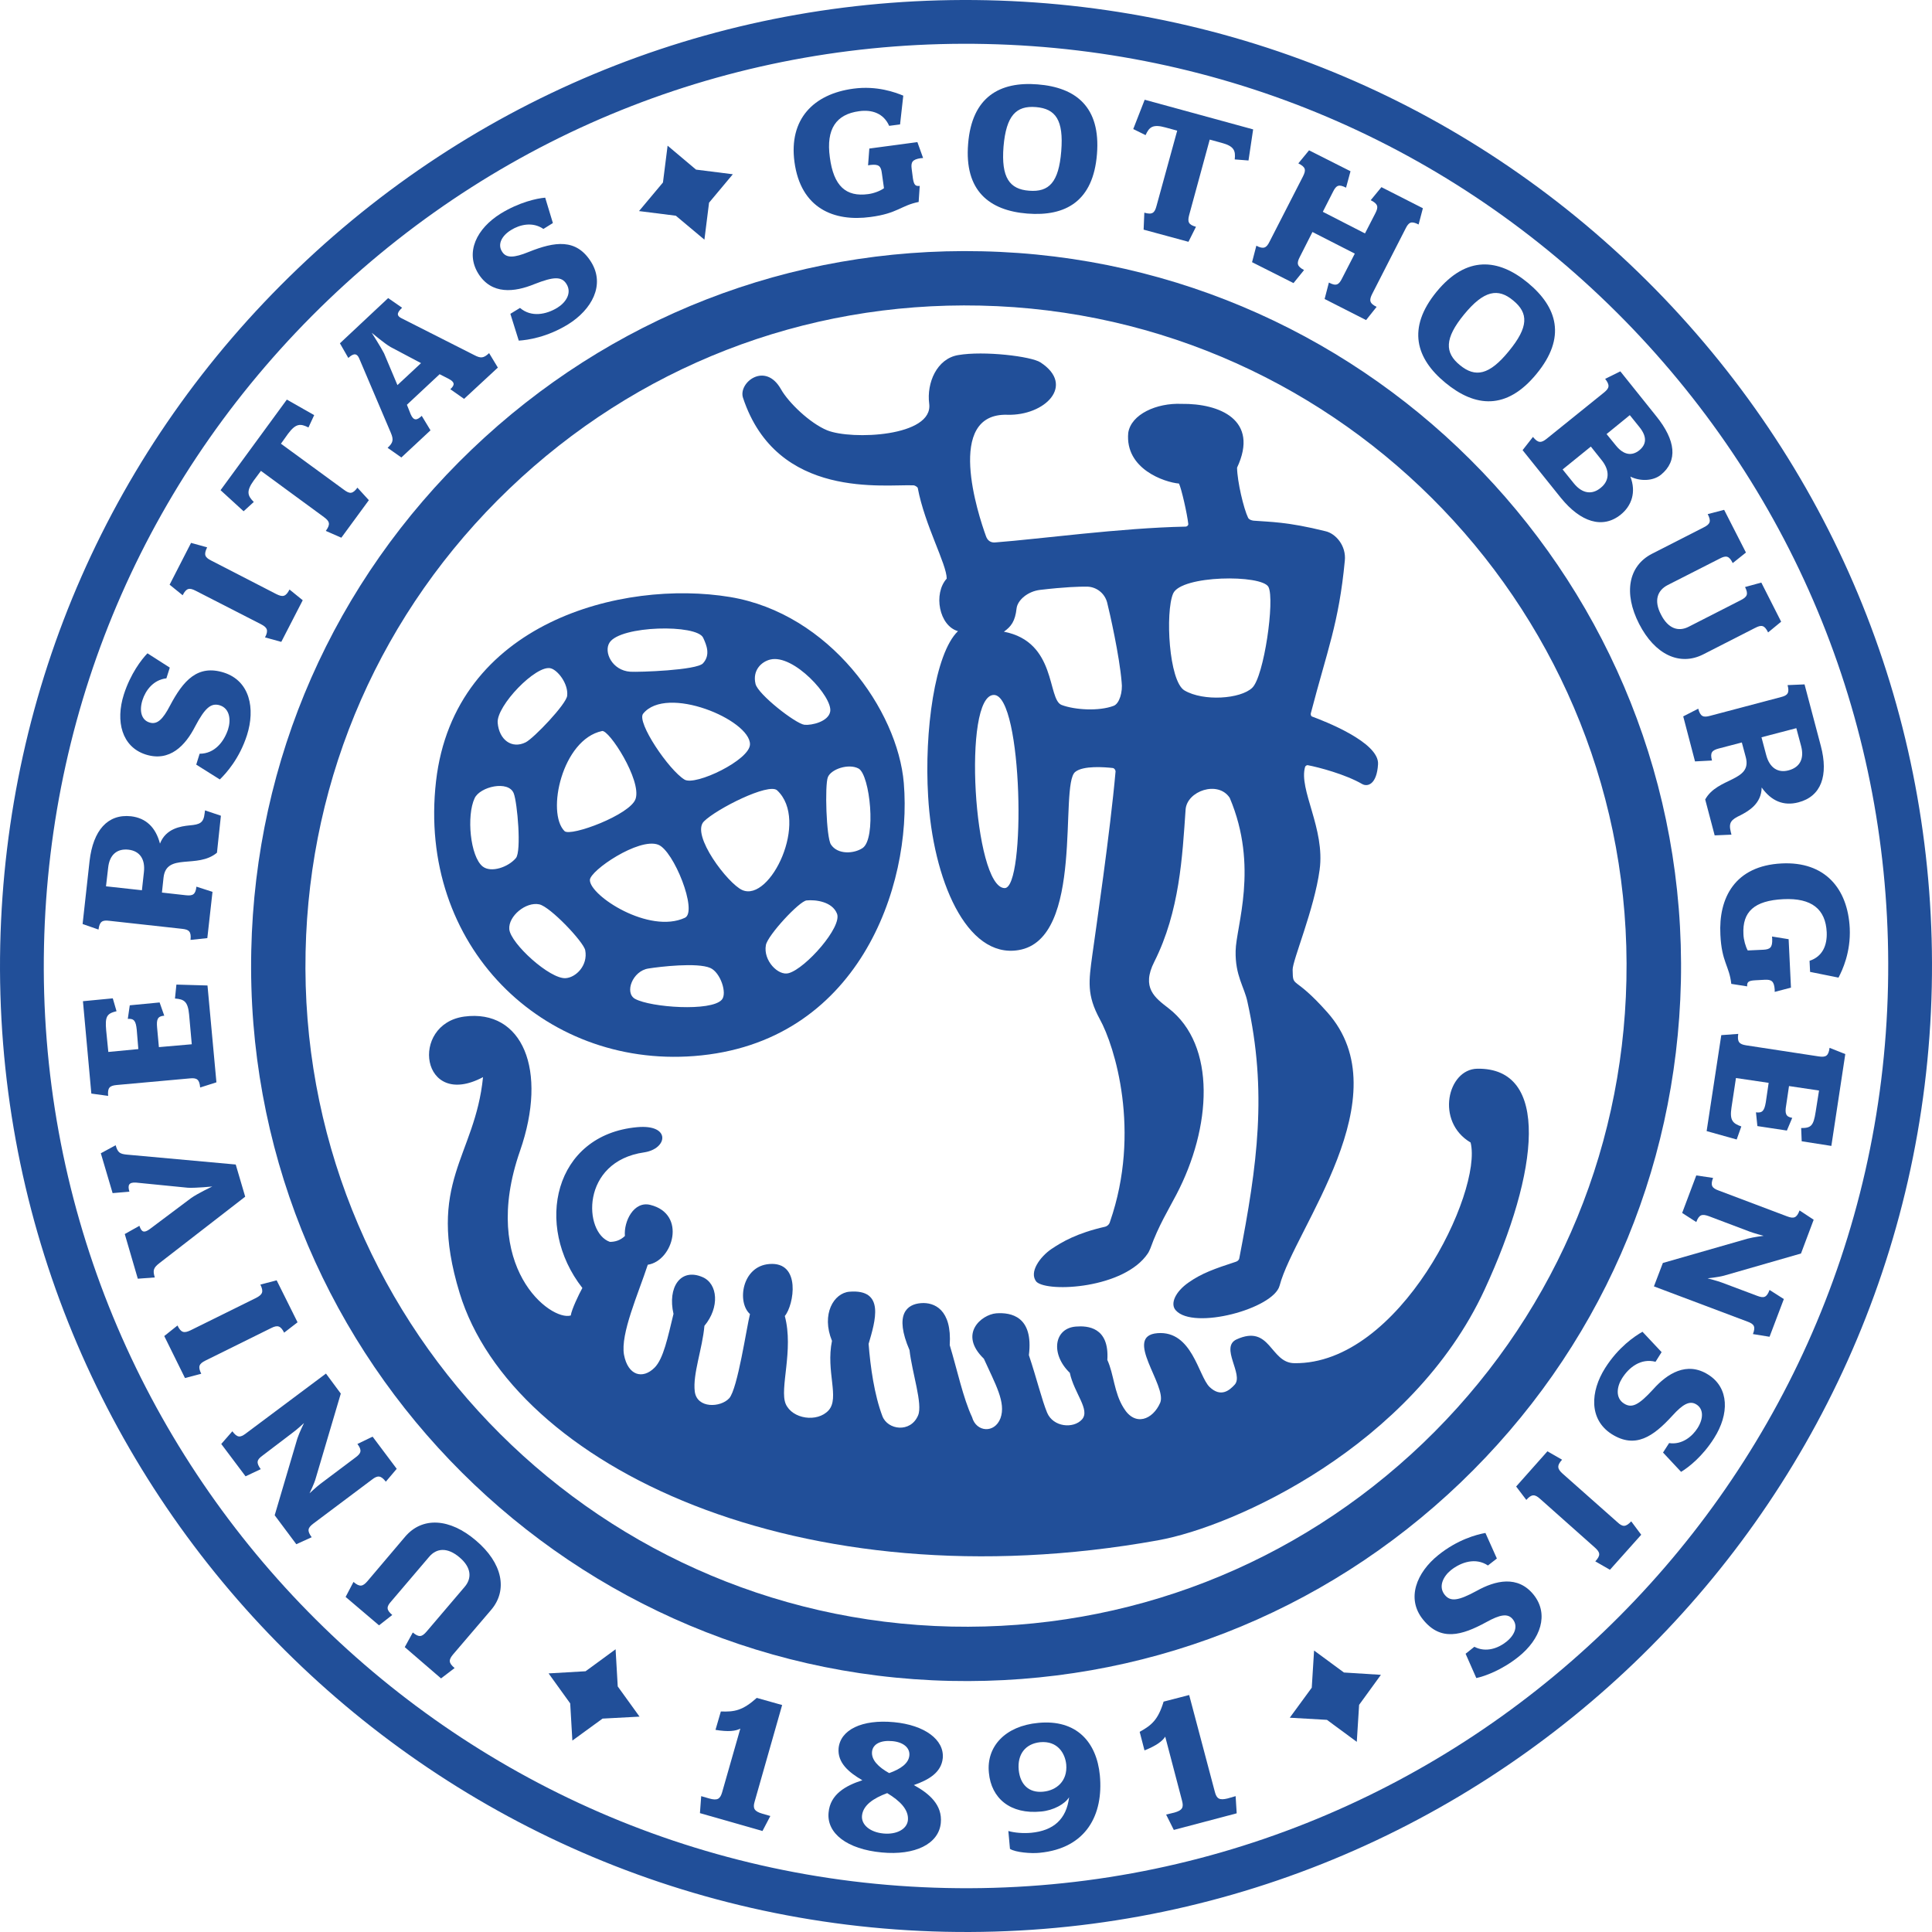
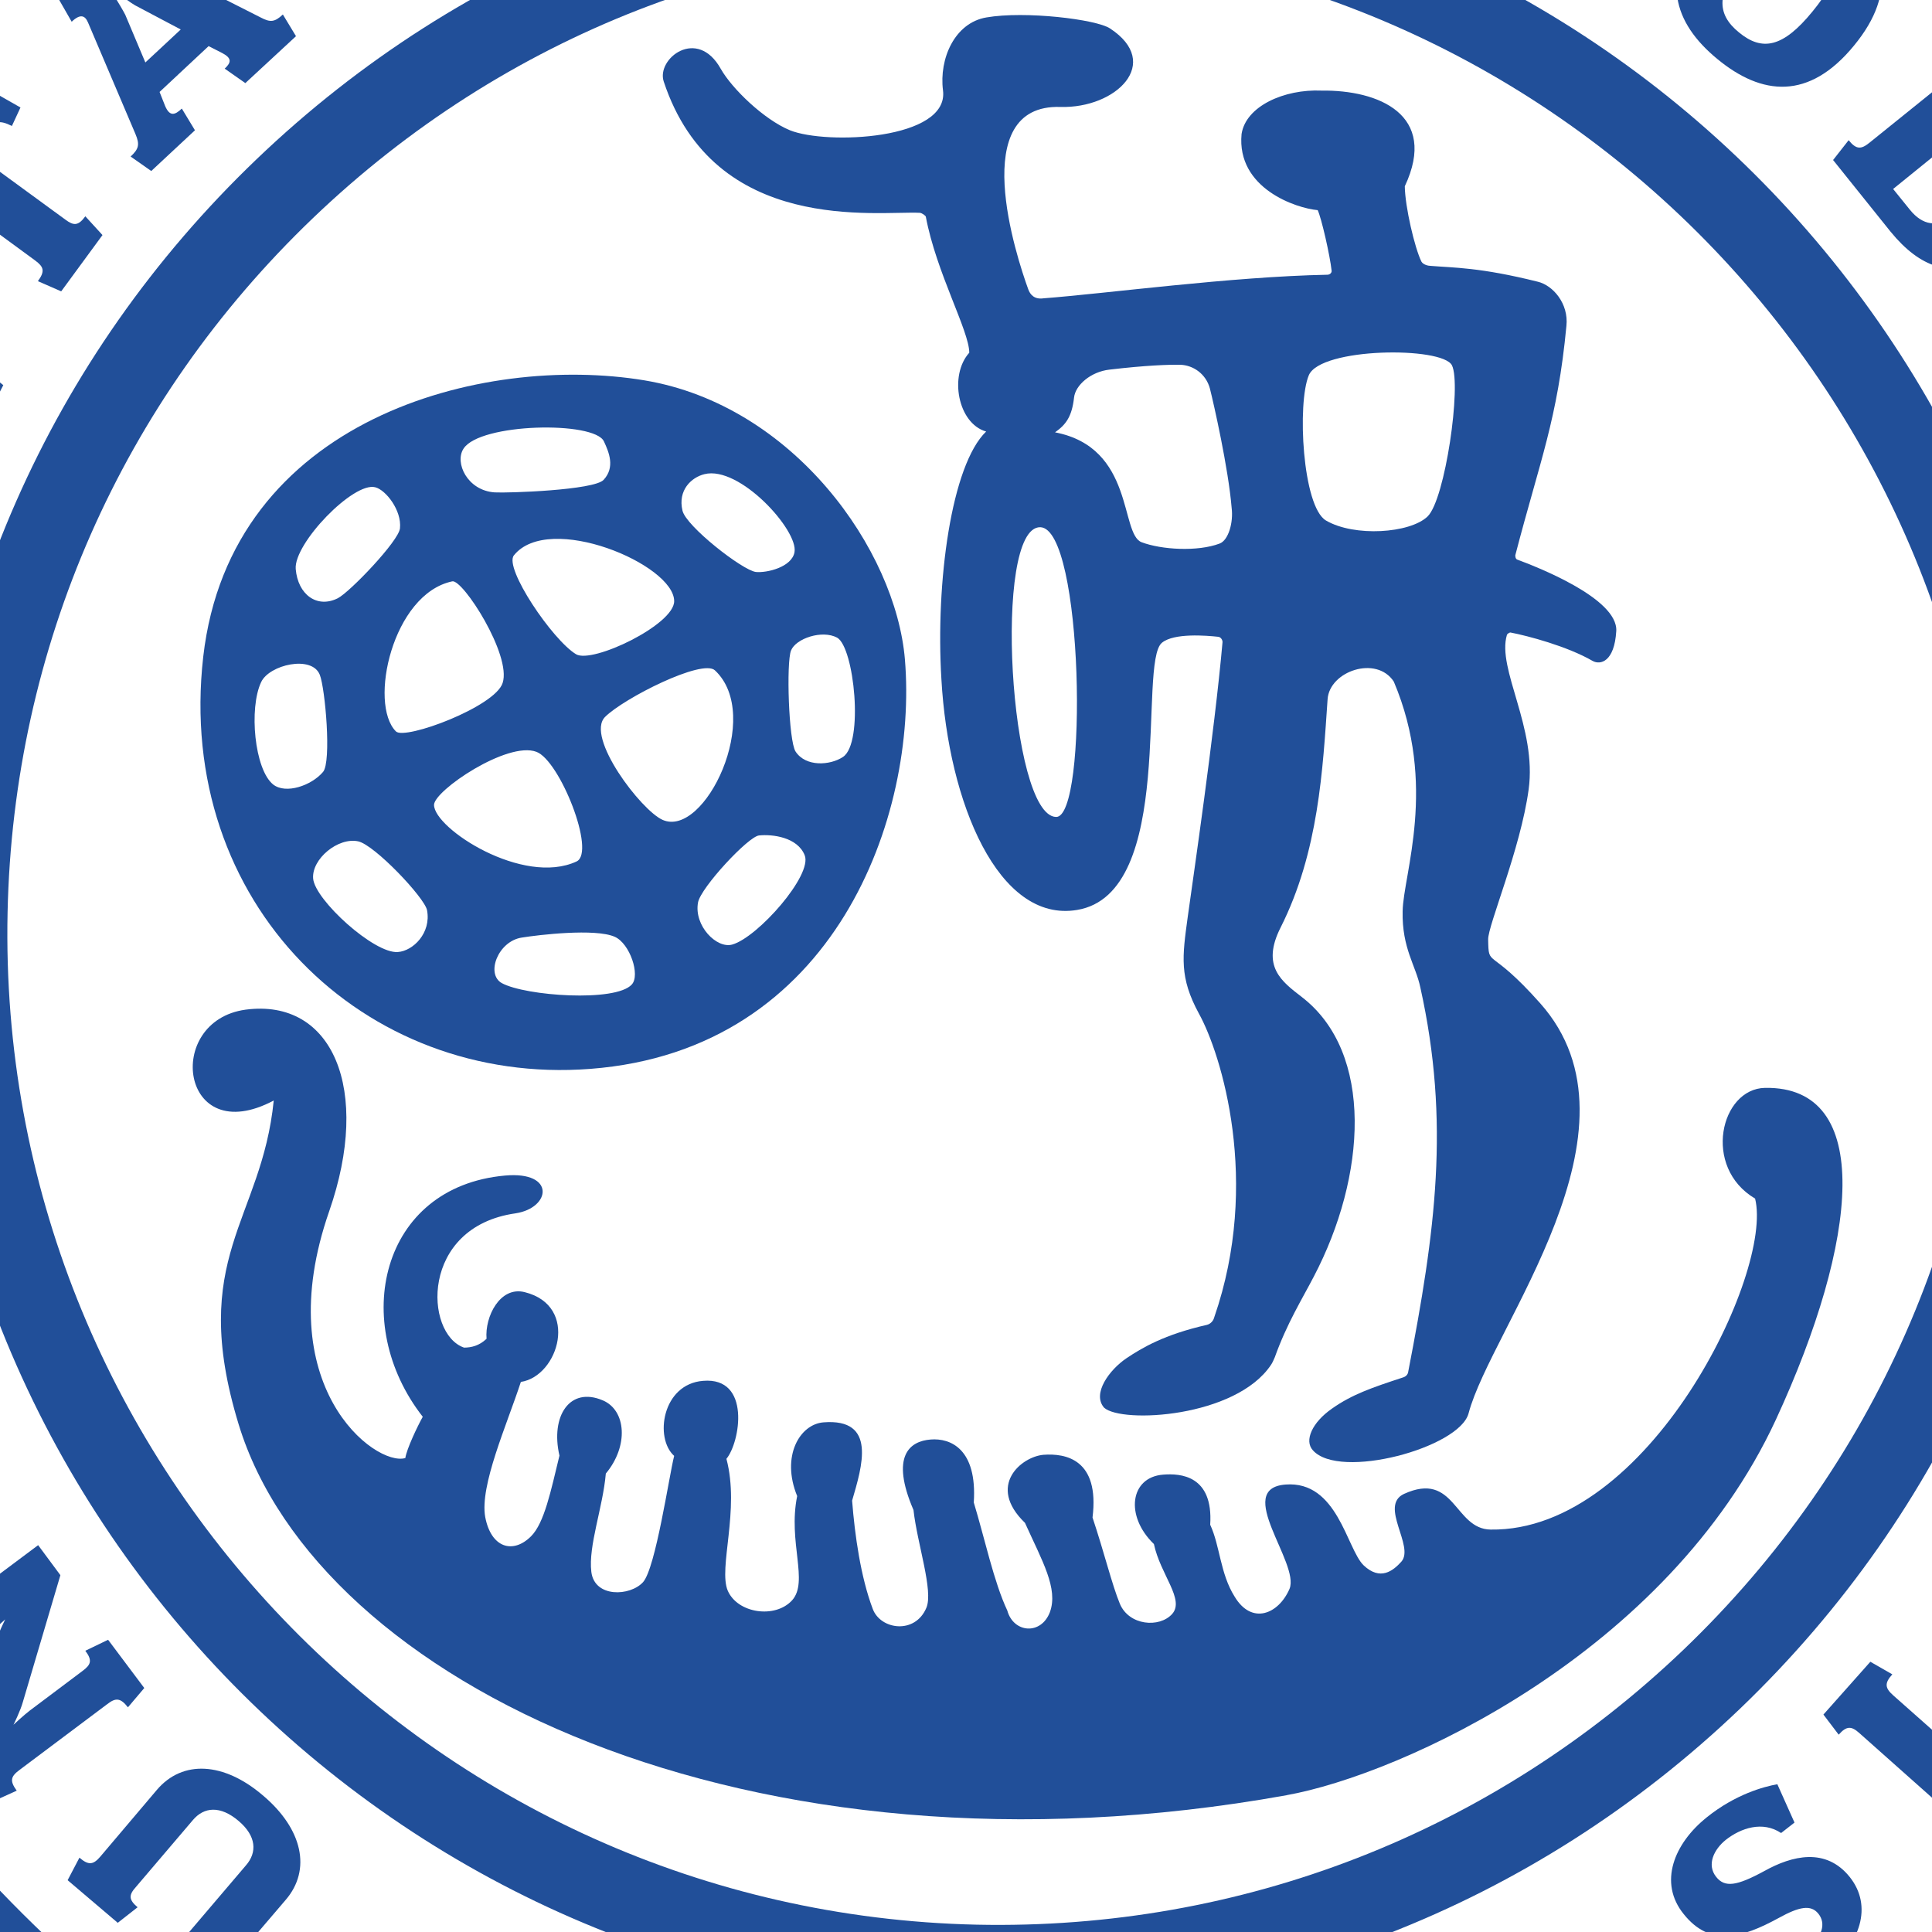
- <svg xmlns="http://www.w3.org/2000/svg" viewBox="0 0 225 225" version="1.2" id="svg178">
+ <svg xmlns="http://www.w3.org/2000/svg" viewBox="35 40 150 150" version="1.2" id="svg178">
  <rect width="225" height="225" fill="white" />
  <defs id="defs35">
    <clipPath id="clip1">
      <path d="m 95,51 h 7.039 V 61 H 95 Z m 0,0" id="path2" />
    </clipPath>
    <clipPath id="clip2">
      <path d="m 4,66 h 9 v 9.961 H 4 Z m 0,0" id="path5" />
    </clipPath>
    <clipPath id="clip3">
      <path d="m 14,66 h 9 v 9.961 h -9 z m 0,0" id="path8" />
    </clipPath>
    <clipPath id="clip4">
      <path d="m 23,66 h 9 v 9.961 h -9 z m 0,0" id="path11" />
    </clipPath>
    <clipPath id="clip5">
      <path d="m 32,67 h 10 v 8.961 H 32 Z m 0,0" id="path14" />
    </clipPath>
    <clipPath id="clip6">
      <path d="m 43,66 h 7 v 9.961 h -7 z m 0,0" id="path17" />
    </clipPath>
    <clipPath id="clip7">
      <path d="m 51,67 h 10 v 8.961 H 51 Z m 0,0" id="path20" />
    </clipPath>
    <clipPath id="clip8">
      <path d="m 61,67 h 9 v 8.961 h -9 z m 0,0" id="path23" />
    </clipPath>
    <clipPath id="clip9">
      <path d="m 70,67 h 10 v 8.961 H 70 Z m 0,0" id="path26" />
    </clipPath>
    <clipPath id="clip10">
      <path d="m 80,67 h 9 v 8.961 h -9 z m 0,0" id="path29" />
    </clipPath>
    <clipPath id="clip11">
      <path d="m 90,66 h 9 v 9.961 h -9 z m 0,0" id="path32" />
    </clipPath>
  </defs>
  <g id="surface52" transform="translate(-29.90521,182.7685)">
    <path style="fill:#214f99;fill-opacity:1;fill-rule:nonzero;stroke:none;stroke-width:5.327" d="M 140.74,6.663 C 98.331,5.727 64.579,-29.524 65.494,-71.933 c 0.437,-20.559 8.865,-39.683 23.702,-53.896 14.858,-14.233 34.335,-21.808 54.874,-21.35 42.409,0.916 76.182,36.166 75.246,78.575 -0.437,20.539 -8.865,39.704 -23.702,53.917 C 180.777,-0.495 161.279,7.1 140.74,6.663 Z M 84.826,-130.407 c -16.065,15.378 -25.179,36.083 -25.658,58.328 -0.999,45.905 35.542,84.069 81.426,85.068 22.245,0.479 43.345,-7.72 59.41,-23.098 16.065,-15.399 25.158,-36.104 25.658,-58.349 0.978,-45.905 -35.542,-84.069 -81.447,-85.047 -22.245,-0.499 -43.325,7.72 -59.389,23.098" id="path37" />
    <path style="fill:#214f99;fill-opacity:1;fill-rule:nonzero;stroke:none;stroke-width:5.327" d="M 140.095,37.107 C 80.872,35.838 33.74,-13.376 35.03,-72.599 c 0.624,-28.675 12.381,-55.394 33.107,-75.246 20.705,-19.831 47.923,-30.423 76.599,-29.799 28.675,0.624 55.394,12.381 75.246,33.087 19.831,20.726 30.423,47.924 29.799,76.619 C 248.511,-8.736 199.297,38.397 140.095,37.107 Z M 64.6,-151.507 c -21.704,20.768 -34.002,48.756 -34.668,78.804 -1.332,62.011 48.028,113.556 110.039,114.908 62.011,1.332 113.556,-48.028 114.908,-110.039 0.645,-30.028 -10.446,-58.536 -31.214,-80.24 -20.809,-21.704 -48.777,-34.002 -78.825,-34.668 -30.028,-0.645 -58.536,10.446 -80.24,31.235" id="path39" />
    <path style="fill:#214f99;fill-opacity:1;fill-rule:nonzero;stroke:none;stroke-width:5.327" d="M 164.796,-3.388 C 123.032,4.124 89.55,-12.128 83.432,-32.188 c -3.954,-12.964 1.79,-15.773 2.726,-25.137 -7.242,3.85 -8.573,-6.18 -2.185,-7.054 6.763,-0.895 9.78,6.201 6.492,15.648 -4.724,13.568 3.579,19.852 5.91,19.165 0.104,-0.708 0.936,-2.455 1.353,-3.205 -5.681,-7.262 -3.309,-17.854 6.388,-18.728 3.954,-0.354 3.558,2.518 0.812,2.934 -7.429,1.061 -7.075,9.364 -3.995,10.425 0.562,0 1.186,-0.146 1.748,-0.687 -0.146,-1.706 1.04,-4.099 2.955,-3.621 4.287,1.061 2.643,6.534 -0.291,6.971 -1.103,3.371 -3.205,8.053 -2.768,10.488 0.458,2.414 2.164,2.892 3.558,1.498 1.04,-1.04 1.54,-3.538 2.206,-6.264 -0.708,-3.059 0.791,-5.39 3.371,-4.287 1.81,0.77 2.018,3.538 0.229,5.681 -0.229,2.643 -1.373,5.618 -1.124,7.637 0.25,2.018 3.017,1.894 4.016,0.791 0.978,-1.103 2.018,-8.24 2.414,-9.801 -1.54,-1.373 -0.936,-5.577 2.247,-5.827 3.746,-0.312 2.872,4.786 1.81,6.055 1.061,3.975 -0.645,8.469 0.104,10.238 0.77,1.769 3.683,2.185 4.994,0.749 1.311,-1.457 -0.333,-4.516 0.395,-8.095 -1.269,-3.101 0.208,-5.577 2.039,-5.723 4.183,-0.333 2.997,3.434 2.227,6.076 0.208,2.684 0.666,5.931 1.602,8.407 0.603,1.623 3.288,1.998 4.162,-0.083 0.562,-1.311 -0.708,-4.973 -0.999,-7.595 -1.81,-4.203 -0.291,-5.348 1.332,-5.473 1.54,-0.125 3.621,0.728 3.35,4.89 0.853,2.809 1.561,6.18 2.601,8.386 0.479,1.748 2.622,1.935 3.309,0.125 0.666,-1.831 -0.603,-3.975 -1.935,-6.929 -2.997,-2.892 -0.271,-5.14 1.436,-5.286 1.706,-0.125 4.37,0.333 3.808,4.869 0.916,2.747 1.519,5.244 2.123,6.701 0.708,1.686 3.059,1.894 4.058,0.791 0.999,-1.124 -0.916,-3.059 -1.415,-5.431 -2.268,-2.185 -1.852,-5.202 0.728,-5.39 1.311,-0.104 3.891,0.042 3.642,3.891 0.77,1.665 0.77,3.787 1.894,5.577 1.332,2.227 3.413,1.373 4.266,-0.603 0.812,-1.998 -4.37,-7.783 -0.312,-8.095 4.037,-0.312 4.744,4.973 6.055,6.264 1.311,1.249 2.31,0.416 2.934,-0.271 1.061,-1.186 -1.748,-4.349 0.208,-5.265 3.975,-1.81 3.891,2.726 6.721,2.768 12.298,0.187 21.974,-19.998 20.539,-25.699 -4.12,-2.435 -2.684,-8.532 0.77,-8.594 8.469,-0.146 7.283,11.82 0.853,25.741 -8.428,18.208 -29.154,27.593 -37.998,29.174" id="path41" />
    <path style="fill:#214f99;fill-opacity:1;fill-rule:nonzero;stroke:none;stroke-width:5.327" d="m 175.741,-102.668 c -1.373,1.311 -5.681,1.602 -7.887,0.312 -1.831,-1.082 -2.247,-9.114 -1.332,-11.279 0.916,-2.164 10.363,-2.247 11.112,-0.77 0.749,1.498 -0.52,10.425 -1.894,11.736 z m -16.897,-9.926 c 0.291,1.145 1.436,6.201 1.686,9.26 0.146,1.124 -0.25,2.518 -0.936,2.768 -1.706,0.645 -4.516,0.479 -6.055,-0.104 -1.686,-0.645 -0.541,-7.346 -6.721,-8.532 0.853,-0.603 1.311,-1.228 1.477,-2.705 0.104,-0.957 1.29,-1.998 2.747,-2.164 2.83,-0.333 4.599,-0.395 5.535,-0.375 0.957,0.042 1.956,0.687 2.268,1.852 z m -11.944,33.253 c -3.6,-0.062 -4.953,-22.557 -1.228,-22.495 3.35,0.083 3.725,22.557 1.228,22.495 z m 35.813,-19.977 c -0.146,-0.042 -0.187,-0.291 -0.146,-0.395 1.894,-7.283 3.267,-10.488 3.954,-17.75 0.187,-1.748 -1.061,-3.163 -2.227,-3.434 -4.495,-1.124 -6.555,-1.082 -8.303,-1.228 -0.187,0 -0.583,-0.083 -0.728,-0.333 -0.52,-1.061 -1.269,-4.245 -1.29,-5.847 2.622,-5.577 -2.06,-7.491 -6.472,-7.429 -2.892,-0.125 -5.868,1.207 -6.201,3.371 -0.395,4.224 4.245,5.764 5.91,5.91 0.291,0.603 0.957,3.538 1.082,4.703 0.021,0.146 -0.125,0.312 -0.333,0.312 -7.47,0.146 -17.126,1.457 -22.037,1.831 -0.708,0.104 -1.04,-0.291 -1.186,-0.708 -0.916,-2.518 -4.807,-14.379 2.497,-14.15 4.328,0.125 7.949,-3.413 3.85,-6.097 -1.061,-0.708 -6.596,-1.373 -9.593,-0.853 -2.476,0.416 -3.683,3.225 -3.371,5.66 0.499,3.85 -9.052,4.245 -11.882,3.101 -2.018,-0.832 -4.495,-3.225 -5.369,-4.765 -1.831,-3.288 -5.015,-0.791 -4.432,0.978 3.954,11.944 16.585,10.03 19.894,10.196 0.166,0.021 0.458,0.229 0.458,0.312 0.812,4.328 3.371,8.865 3.371,10.55 -1.581,1.748 -0.895,5.494 1.311,6.118 -2.705,2.601 -3.933,11.695 -3.475,19.228 0.541,9.614 4.432,18.936 10.529,17.917 7.762,-1.269 4.703,-19.228 6.596,-20.747 0.936,-0.77 3.454,-0.562 4.391,-0.458 0.208,0.042 0.312,0.271 0.312,0.395 -0.624,7.054 -2.289,18.354 -2.705,21.371 -0.416,3.059 -0.666,4.661 0.874,7.491 1.727,3.121 4.828,13.068 1.186,23.577 -0.104,0.416 -0.458,0.562 -0.562,0.583 -3.309,0.749 -5.057,1.79 -6.264,2.601 -1.29,0.874 -2.684,2.726 -1.727,3.829 1.373,1.249 10.238,0.77 12.964,-3.329 0.083,-0.104 0.25,-0.479 0.291,-0.583 0.936,-2.622 2.143,-4.557 3.017,-6.243 4.099,-7.803 4.703,-17.396 -0.916,-21.725 -1.561,-1.207 -3.184,-2.372 -1.644,-5.41 2.955,-5.868 3.267,-12.298 3.642,-17.709 0.146,-2.185 3.787,-3.434 5.14,-1.373 3.413,8.053 0.728,14.983 0.687,17.833 -0.062,2.872 1.02,4.203 1.373,5.91 2.331,10.488 1.165,18.978 -0.936,29.82 -0.021,0.229 -0.187,0.395 -0.395,0.458 -2.476,0.812 -3.975,1.332 -5.514,2.414 -1.561,1.082 -2.185,2.497 -1.498,3.246 2.06,2.331 11.383,-0.187 12.09,-2.872 1.748,-6.638 14.296,-22.016 5.556,-31.838 -3.995,-4.495 -3.995,-2.684 -4.037,-4.953 -0.021,-1.082 2.518,-7.034 3.142,-11.632 0.666,-4.807 -2.476,-9.364 -1.686,-12.007 0.021,-0.083 0.208,-0.208 0.291,-0.187 1.311,0.25 4.391,1.061 6.368,2.206 0.603,0.333 1.686,0.062 1.831,-2.31 0.166,-2.58 -6.388,-5.077 -7.679,-5.556" id="path43" />
    <path style="fill:#214f99;fill-opacity:1;fill-rule:nonzero;stroke:none;stroke-width:5.327" d="m 103.867,-66.439 c -1.269,-0.708 -0.291,-3.267 1.561,-3.538 1.29,-0.208 5.681,-0.728 7.2,-0.062 1.186,0.52 1.998,2.976 1.332,3.704 -1.249,1.394 -8.261,0.895 -10.092,-0.104 z m -14.65,-8.116 c -0.125,-1.519 1.935,-3.225 3.496,-2.892 1.269,0.271 5.161,4.37 5.348,5.348 0.333,1.769 -1.082,3.163 -2.268,3.246 -1.831,0.146 -6.43,-4.037 -6.576,-5.702 z m 0.77,-8.282 c -0.895,1.061 -2.892,1.748 -3.871,0.978 -1.457,-1.165 -1.894,-5.931 -0.936,-7.949 0.624,-1.353 3.954,-2.123 4.557,-0.562 0.416,1.061 0.916,6.742 0.25,7.533 z m 1.145,-13.484 c -1.623,0.812 -3.101,-0.291 -3.267,-2.268 -0.166,-1.977 4.495,-6.805 6.18,-6.347 0.812,0.208 2.06,1.79 1.914,3.184 -0.083,0.978 -3.891,4.953 -4.828,5.431 z m 25.221,17.209 c -1.665,-0.728 -6.014,-6.43 -4.474,-7.991 1.457,-1.457 7.554,-4.536 8.532,-3.621 3.766,3.517 -0.791,13.047 -4.058,11.612 z m -17.75,-1.165 c 0,-1.103 5.702,-4.973 7.949,-4.12 1.81,0.666 4.64,7.783 3.121,8.511 -4.162,1.935 -11.07,-2.56 -11.07,-4.391 z m 1.415,-17.355 c 0.812,-0.187 4.62,5.723 3.912,7.887 -0.583,1.852 -7.575,4.453 -8.282,3.766 -2.143,-2.143 -0.271,-10.675 4.37,-11.653 z m 17.23,1.54 c 0,1.831 -6.347,4.869 -7.616,4.12 -1.831,-1.103 -5.618,-6.701 -4.828,-7.679 2.726,-3.392 12.444,0.708 12.444,3.558 z m -5.452,-12.402 c 0.395,0.853 0.874,1.998 -0.021,2.976 -0.728,0.812 -7.47,1.04 -8.469,0.978 -2.123,-0.146 -3.121,-2.31 -2.414,-3.392 1.269,-1.998 10.176,-2.164 10.904,-0.562 z m 14.795,8.594 c -0.208,1.165 -2.143,1.623 -2.997,1.54 -1.04,-0.125 -5.431,-3.558 -5.702,-4.765 -0.375,-1.581 0.687,-2.58 1.706,-2.83 2.726,-0.687 7.304,4.37 6.992,6.055 z m 3.766,15.898 c -0.999,0.666 -2.892,0.791 -3.683,-0.416 -0.541,-0.832 -0.728,-6.929 -0.354,-7.845 0.375,-0.936 2.414,-1.623 3.579,-0.999 1.332,0.749 2.081,8.178 0.458,9.26 z m -6.513,6.097 c 1.02,-0.104 2.976,0.125 3.538,1.54 0.624,1.54 -3.642,6.368 -5.618,6.929 -1.207,0.354 -2.997,-1.457 -2.664,-3.267 0.208,-1.145 3.912,-5.14 4.744,-5.202 z m 11.32,-13.651 c -0.708,-8.511 -8.636,-19.748 -20.227,-21.683 -12.569,-2.081 -32.129,2.955 -34.252,21.454 -2.185,19.144 12.465,33.357 30.048,32.004 19.082,-1.457 25.429,-19.727 24.43,-31.776" id="path45" />
    <path style="fill:#214f99;fill-opacity:1;fill-rule:nonzero;stroke:none;stroke-width:5.327" d="m 107.654,-165.803 -0.541,4.287 -2.788,3.329 4.287,0.541 3.329,2.788 0.541,-4.308 2.768,-3.309 -4.287,-0.541 -3.309,-2.788" id="path47" />
    <path style="fill:#214f99;fill-opacity:1;fill-rule:nonzero;stroke:none;stroke-width:5.327" d="m 187.915,20.085 -3.475,-2.56 -4.328,-0.25 2.56,-3.496 0.271,-4.328 3.475,2.56 4.308,0.271 -2.539,3.496 -0.271,4.307" id="path49" />
    <path style="fill:#214f99;fill-opacity:1;fill-rule:nonzero;stroke:none;stroke-width:5.327" d="m 96.562,19.939 3.517,-2.56 4.307,-0.229 -2.539,-3.517 -0.25,-4.328 -3.496,2.56 -4.307,0.25 2.518,3.496 0.25,4.328" id="path51" />
    <path style="fill:#214f99;fill-opacity:1;fill-rule:nonzero;stroke:none;stroke-width:5.327" d="m 72.694,1.378 4.391,-5.181 c 1.998,-2.351 5.202,-2.164 8.24,0.437 3.08,2.601 3.766,5.764 1.769,8.095 l -4.412,5.161 C 82.142,10.534 82.121,10.887 82.849,11.491 L 81.268,12.698 77.043,9.056 77.98,7.35 c 0.728,0.603 1.061,0.52 1.602,-0.104 l 4.412,-5.181 c 0.895,-1.02 0.812,-2.289 -0.562,-3.454 -1.415,-1.207 -2.684,-1.103 -3.558,-0.062 l -4.412,5.181 c -0.562,0.624 -0.583,0.978 0.125,1.581 l -1.54,1.207 -3.891,-3.309 0.916,-1.748 c 0.728,0.624 1.082,0.541 1.623,-0.083" id="path53" />
    <path style="fill:#214f99;fill-opacity:1;fill-rule:nonzero;stroke:none;stroke-width:5.327" d="m 58.544,-15.832 9.323,-6.971 1.727,2.331 -2.913,9.843 c -0.187,0.687 -0.728,1.769 -0.728,1.769 0,0 0.853,-0.791 1.269,-1.103 l 4.099,-3.08 c 0.645,-0.479 0.77,-0.812 0.208,-1.561 l 1.769,-0.853 2.809,3.746 -1.269,1.498 c -0.583,-0.749 -0.957,-0.749 -1.602,-0.25 l -6.825,5.119 c -0.666,0.499 -0.77,0.832 -0.208,1.602 l -1.79,0.812 -2.518,-3.371 2.643,-8.948 c 0.229,-0.687 0.77,-1.79 0.77,-1.79 0,0 -0.853,0.791 -1.353,1.145 l -3.475,2.643 c -0.666,0.479 -0.77,0.812 -0.208,1.581 l -1.769,0.832 -2.83,-3.766 1.29,-1.477 c 0.583,0.77 0.916,0.749 1.581,0.25" id="path55" />
    <path style="fill:#214f99;fill-opacity:1;fill-rule:nonzero;stroke:none;stroke-width:5.327" d="m 62.123,-33.665 2.435,4.89 -1.561,1.207 c -0.416,-0.832 -0.791,-0.895 -1.498,-0.541 l -7.658,3.787 c -0.749,0.375 -0.916,0.687 -0.499,1.54 l -1.894,0.499 -2.414,-4.89 1.54,-1.228 c 0.416,0.853 0.77,0.916 1.519,0.562 l 7.658,-3.787 c 0.708,-0.375 0.895,-0.687 0.479,-1.54 l 1.894,-0.499" id="path57" />
    <path style="fill:#214f99;fill-opacity:1;fill-rule:nonzero;stroke:none;stroke-width:5.327" d="m 44.768,-48.294 12.59,1.145 1.103,3.746 -9.968,7.72 c -0.728,0.562 -0.812,0.853 -0.562,1.686 l -1.977,0.146 -1.519,-5.202 1.706,-0.957 c 0.25,0.749 0.541,0.853 1.186,0.395 l 4.828,-3.621 c 0.791,-0.562 2.476,-1.353 2.476,-1.353 0,0 -1.852,0.187 -2.83,0.146 l -6.076,-0.603 c -0.812,-0.042 -0.978,0.291 -0.749,1.061 l -1.956,0.166 -1.373,-4.64 1.727,-0.936 c 0.25,0.874 0.479,1.02 1.394,1.103" id="path59" />
    <path style="fill:#214f99;fill-opacity:1;fill-rule:nonzero;stroke:none;stroke-width:5.327" d="m 54.07,-68 1.04,11.279 -1.894,0.603 c -0.083,-0.957 -0.395,-1.145 -1.207,-1.061 l -8.511,0.77 c -0.832,0.083 -1.082,0.312 -0.999,1.269 l -1.956,-0.271 -0.978,-10.758 3.475,-0.333 0.437,1.498 c -1.124,0.271 -1.353,0.603 -1.207,2.227 l 0.25,2.518 3.496,-0.333 -0.187,-2.268 c -0.104,-0.978 -0.291,-1.311 -1.04,-1.249 l 0.229,-1.581 3.475,-0.333 0.541,1.54 c -0.791,0.062 -0.916,0.437 -0.832,1.394 l 0.208,2.268 3.829,-0.333 -0.312,-3.475 c -0.146,-1.519 -0.583,-1.769 -1.644,-1.852 l 0.166,-1.623 3.621,0.104" id="path61" />
    <path style="fill:#214f99;fill-opacity:1;fill-rule:nonzero;stroke:none;stroke-width:5.327" d="m 42.5,-81.713 -0.25,2.164 4.183,0.458 0.229,-2.081 c 0.187,-1.581 -0.52,-2.497 -1.79,-2.643 -1.29,-0.146 -2.206,0.541 -2.372,2.102 z m 13.131,-6.055 -0.458,4.307 c -2.289,1.914 -5.889,-0.042 -6.222,2.892 l -0.187,1.748 2.788,0.312 c 0.791,0.083 1.124,-0.062 1.228,-0.999 l 1.873,0.603 -0.603,5.39 -1.956,0.208 c 0.104,-0.978 -0.187,-1.207 -0.978,-1.29 l -8.49,-0.936 c -0.812,-0.104 -1.124,0.083 -1.249,1.02 l -1.852,-0.645 0.812,-7.346 c 0.416,-3.558 2.102,-5.494 4.828,-5.202 1.748,0.208 2.872,1.29 3.371,3.184 0.687,-1.769 2.414,-2.018 3.454,-2.123 1.207,-0.104 1.623,-0.291 1.748,-1.415 l 0.042,-0.333 1.852,0.624" id="path63" />
    <path style="fill:#214f99;fill-opacity:1;fill-rule:nonzero;stroke:none;stroke-width:5.327" d="m 58.669,-97.154 c -0.874,2.726 -2.414,4.432 -3.163,5.161 l -2.747,-1.727 0.395,-1.269 c 1.748,0 2.83,-1.394 3.309,-2.83 0.354,-1.103 0.208,-2.435 -0.957,-2.809 -1.02,-0.312 -1.727,0.291 -2.872,2.455 -1.124,2.206 -2.955,4.183 -5.785,3.267 -2.747,-0.895 -3.517,-3.85 -2.518,-6.992 0.77,-2.393 2.039,-4.058 2.747,-4.786 l 2.601,1.665 -0.395,1.249 c -1.519,0.166 -2.435,1.415 -2.788,2.539 -0.395,1.249 -0.125,2.31 0.812,2.601 0.895,0.291 1.561,-0.354 2.393,-1.956 1.54,-2.913 3.205,-4.828 6.284,-3.85 3.038,0.978 3.662,4.203 2.684,7.283" id="path65" />
    <path style="fill:#214f99;fill-opacity:1;fill-rule:nonzero;stroke:none;stroke-width:5.327" d="m 65.161,-112.865 -2.497,4.849 -1.894,-0.52 c 0.437,-0.832 0.25,-1.165 -0.479,-1.54 l -7.595,-3.891 c -0.728,-0.375 -1.082,-0.333 -1.519,0.52 l -1.519,-1.228 2.497,-4.869 1.873,0.52 c -0.416,0.853 -0.271,1.165 0.479,1.54 l 7.595,3.912 c 0.728,0.354 1.082,0.312 1.519,-0.541 l 1.54,1.249" id="path67" />
    <path style="fill:#214f99;fill-opacity:1;fill-rule:nonzero;stroke:none;stroke-width:5.327" d="m 65.827,-132.987 c -0.916,-0.458 -1.457,-0.499 -2.372,0.728 l -0.832,1.165 7.346,5.369 c 0.645,0.479 0.999,0.52 1.561,-0.25 l 1.332,1.457 -3.205,4.37 -1.81,-0.791 c 0.583,-0.791 0.437,-1.124 -0.208,-1.602 l -7.346,-5.39 -0.853,1.145 c -0.895,1.249 -0.687,1.769 0.021,2.476 l -1.186,1.082 -2.684,-2.455 7.72,-10.55 3.184,1.81 -0.666,1.436" id="path69" />
    <path style="fill:#214f99;fill-opacity:1;fill-rule:nonzero;stroke:none;stroke-width:5.327" d="m 75.4,-142.351 c -0.728,-0.416 -2.206,-1.665 -2.206,-1.665 0,0 1.061,1.665 1.436,2.393 l 1.561,3.704 2.747,-2.56 z m 12.485,2.393 -3.933,3.642 -1.602,-1.124 c 0.52,-0.479 0.562,-0.812 -0.187,-1.207 l -1.061,-0.541 -3.808,3.558 0.437,1.103 c 0.354,0.812 0.749,0.708 1.29,0.187 l 1.02,1.686 -3.392,3.163 -1.602,-1.124 c 0.624,-0.583 0.728,-0.916 0.375,-1.748 l -3.683,-8.657 c -0.229,-0.541 -0.583,-0.708 -1.269,-0.062 l -0.978,-1.706 5.618,-5.265 1.623,1.124 c -0.687,0.645 -0.603,0.957 -0.062,1.228 l 8.469,4.287 c 0.749,0.395 1.082,0.375 1.727,-0.229 l 1.02,1.686" id="path71" />
    <path style="fill:#214f99;fill-opacity:1;fill-rule:nonzero;stroke:none;stroke-width:5.327" d="m 96.063,-144.994 c -2.435,1.498 -4.703,1.831 -5.743,1.894 l -0.978,-3.121 1.124,-0.687 c 1.311,1.124 3.059,0.77 4.349,-0.021 0.978,-0.603 1.727,-1.706 1.061,-2.768 -0.562,-0.895 -1.477,-0.874 -3.746,0.021 -2.289,0.936 -4.973,1.269 -6.534,-1.249 -1.519,-2.476 -0.187,-5.223 2.622,-6.971 2.143,-1.311 4.162,-1.769 5.181,-1.852 l 0.895,2.955 -1.103,0.687 c -1.269,-0.874 -2.768,-0.499 -3.766,0.125 -1.124,0.687 -1.581,1.686 -1.061,2.497 0.479,0.812 1.415,0.749 3.101,0.062 3.059,-1.228 5.556,-1.602 7.283,1.165 1.665,2.684 0.062,5.556 -2.684,7.262" id="path73" />
    <path style="fill:#214f99;fill-opacity:1;fill-rule:nonzero;stroke:none;stroke-width:5.327" d="m 137.14,-164.347 c -0.999,0.146 -1.165,0.479 -1.061,1.249 l 0.146,1.124 c 0.125,0.749 0.291,0.916 0.791,0.853 l -0.125,1.873 c -2.081,0.416 -2.435,1.332 -5.598,1.748 -4.266,0.583 -8.136,-0.999 -8.865,-6.409 -0.666,-4.973 2.206,-7.907 6.846,-8.532 2.768,-0.375 4.911,0.437 5.827,0.812 l -0.375,3.35 -1.269,0.166 c -0.645,-1.457 -1.998,-1.914 -3.496,-1.706 -2.664,0.354 -3.87,2.06 -3.413,5.369 0.437,3.35 1.873,4.64 4.474,4.287 0.645,-0.083 1.415,-0.375 1.831,-0.687 l -0.25,-1.769 c -0.104,-0.791 -0.333,-1.061 -1.353,-0.936 l -0.25,0.042 0.146,-1.956 5.598,-0.749 0.666,1.852 -0.271,0.021" id="path75" />
    <path style="fill:#214f99;fill-opacity:1;fill-rule:nonzero;stroke:none;stroke-width:5.327" d="m 150.541,-170.298 c -2.289,-0.187 -3.454,0.978 -3.766,4.599 -0.291,3.621 0.708,4.973 2.976,5.14 2.331,0.187 3.454,-0.978 3.746,-4.599 0.291,-3.621 -0.645,-4.953 -2.955,-5.14 z m -0.999,12.402 c -4.412,-0.354 -7.346,-2.643 -6.888,-8.136 0.437,-5.473 3.704,-7.262 8.095,-6.909 4.474,0.354 7.346,2.643 6.909,8.116 -0.437,5.494 -3.642,7.283 -8.116,6.929" id="path77" />
    <path style="fill:#214f99;fill-opacity:1;fill-rule:nonzero;stroke:none;stroke-width:5.327" d="m 173.702,-164.201 c 0.104,-0.999 -0.042,-1.54 -1.54,-1.935 l -1.373,-0.375 -2.393,8.781 c -0.208,0.791 -0.104,1.124 0.791,1.373 l -0.874,1.748 -5.223,-1.415 0.083,-1.977 c 0.936,0.271 1.207,0.021 1.415,-0.77 l 2.414,-8.781 -1.373,-0.375 c -1.498,-0.416 -1.894,-0.021 -2.31,0.895 l -1.436,-0.708 1.332,-3.413 12.631,3.454 -0.541,3.621 -1.602,-0.125" id="path79" />
    <path style="fill:#214f99;fill-opacity:1;fill-rule:nonzero;stroke:none;stroke-width:5.327" d="m 188.997,-145.493 -4.828,-2.455 0.499,-1.914 c 0.853,0.458 1.165,0.25 1.519,-0.458 l 1.498,-2.913 -4.932,-2.518 -1.477,2.913 c -0.375,0.728 -0.333,1.082 0.499,1.519 l -1.228,1.519 -4.828,-2.435 0.499,-1.914 c 0.853,0.437 1.186,0.25 1.54,-0.479 l 3.891,-7.595 c 0.375,-0.749 0.333,-1.082 -0.541,-1.519 l 1.249,-1.519 4.828,2.435 -0.52,1.914 c -0.853,-0.437 -1.144,-0.271 -1.519,0.479 l -1.186,2.331 4.911,2.518 1.207,-2.351 c 0.375,-0.728 0.333,-1.082 -0.541,-1.519 l 1.249,-1.519 4.828,2.455 -0.499,1.894 c -0.853,-0.437 -1.145,-0.271 -1.519,0.479 l -3.891,7.616 c -0.354,0.708 -0.333,1.082 0.52,1.498 l -1.228,1.54" id="path81" />
    <path style="fill:#214f99;fill-opacity:1;fill-rule:nonzero;stroke:none;stroke-width:5.327" d="m 206.123,-147.782 c -1.748,-1.457 -3.392,-1.186 -5.702,1.623 -2.31,2.809 -2.268,4.474 -0.499,5.91 1.79,1.477 3.413,1.186 5.702,-1.623 2.31,-2.809 2.31,-4.432 0.499,-5.91 z m -7.887,9.593 c -3.413,-2.809 -4.516,-6.347 -1.02,-10.613 3.496,-4.245 7.2,-3.85 10.613,-1.04 3.454,2.851 4.516,6.368 1.02,10.613 -3.496,4.266 -7.158,3.891 -10.613,1.04" id="path83" />
    <path style="fill:#214f99;fill-opacity:1;fill-rule:nonzero;stroke:none;stroke-width:5.327" d="m 217.006,-132.217 1.103,1.353 c 0.916,1.124 1.873,1.207 2.705,0.541 0.812,-0.666 0.957,-1.54 0.021,-2.705 l -1.124,-1.394 z m -1.831,1.457 -3.288,2.664 1.311,1.623 c 0.999,1.228 2.143,1.332 3.121,0.52 0.999,-0.791 1.124,-1.998 0.083,-3.267 z m -3.475,5.993 -4.474,-5.577 1.207,-1.54 c 0.603,0.749 0.978,0.708 1.602,0.208 l 6.659,-5.369 c 0.645,-0.52 0.728,-0.853 0.146,-1.602 l 1.769,-0.874 4.183,5.223 c 2.268,2.809 2.539,5.202 0.541,6.825 -0.936,0.749 -2.435,0.77 -3.558,0.208 0.708,1.81 0.146,3.413 -1.124,4.432 -2.123,1.706 -4.682,0.853 -6.95,-1.935" id="path85" />
    <path style="fill:#214f99;fill-opacity:1;fill-rule:nonzero;stroke:none;stroke-width:5.327" d="m 234.298,-109.639 -6.035,3.08 c -2.747,1.394 -5.639,0.021 -7.47,-3.558 -1.831,-3.579 -1.249,-6.742 1.498,-8.157 l 6.035,-3.08 c 0.749,-0.375 0.895,-0.708 0.458,-1.54 l 1.914,-0.499 2.539,4.973 -1.54,1.228 c -0.416,-0.853 -0.77,-0.916 -1.519,-0.52 l -6.055,3.08 c -1.207,0.624 -1.623,1.81 -0.791,3.413 0.832,1.665 2.039,2.06 3.246,1.436 l 6.076,-3.101 c 0.728,-0.375 0.895,-0.687 0.479,-1.519 l 1.894,-0.52 2.31,4.557 -1.519,1.249 c -0.416,-0.853 -0.77,-0.916 -1.519,-0.52" id="path87" />
    <path style="fill:#214f99;fill-opacity:1;fill-rule:nonzero;stroke:none;stroke-width:5.327" d="m 239.667,-95.864 -0.562,-2.102 -4.058,1.061 0.541,2.039 c 0.395,1.54 1.394,2.143 2.622,1.81 1.249,-0.333 1.852,-1.29 1.457,-2.809 z m -10.072,10.384 -1.103,-4.183 c 1.436,-2.601 5.494,-2.081 4.724,-4.932 l -0.458,-1.706 -2.705,0.708 c -0.77,0.208 -1.02,0.479 -0.77,1.394 l -1.977,0.104 -1.373,-5.244 1.748,-0.895 c 0.25,0.936 0.603,1.04 1.373,0.832 l 8.261,-2.185 c 0.77,-0.187 1.02,-0.479 0.77,-1.394 l 1.977,-0.083 1.894,7.158 c 0.916,3.454 0.042,5.889 -2.601,6.576 -1.727,0.458 -3.163,-0.146 -4.287,-1.727 -0.021,1.894 -1.54,2.747 -2.455,3.225 -1.103,0.52 -1.415,0.853 -1.145,1.935 l 0.083,0.333 -1.956,0.083" id="path89" />
    <path style="fill:#214f99;fill-opacity:1;fill-rule:nonzero;stroke:none;stroke-width:5.327" d="m 236.587,-67.501 c -0.062,-0.999 -0.375,-1.207 -1.165,-1.165 l -1.124,0.062 c -0.77,0.042 -0.957,0.208 -0.916,0.708 l -1.852,-0.291 c -0.229,-2.102 -1.124,-2.539 -1.269,-5.723 -0.229,-4.287 1.686,-8.032 7.138,-8.303 4.994,-0.25 7.699,2.872 7.928,7.554 0.125,2.788 -0.853,4.869 -1.311,5.743 l -3.309,-0.666 -0.062,-1.29 c 1.519,-0.499 2.06,-1.81 1.998,-3.329 -0.125,-2.664 -1.727,-4.016 -5.057,-3.85 -3.371,0.166 -4.786,1.457 -4.64,4.099 0.021,0.624 0.25,1.436 0.499,1.873 l 1.81,-0.083 c 0.791,-0.042 1.082,-0.25 1.04,-1.269 l -0.021,-0.271 1.935,0.312 0.271,5.639 -1.894,0.499 v -0.25" id="path91" />
    <path style="fill:#214f99;fill-opacity:1;fill-rule:nonzero;stroke:none;stroke-width:5.327" d="m 228.659,-51.041 1.706,-11.175 1.977,-0.146 c -0.146,0.936 0.125,1.207 0.916,1.332 l 8.449,1.29 c 0.832,0.125 1.145,-0.042 1.269,-0.999 l 1.831,0.728 -1.623,10.696 -3.454,-0.541 -0.062,-1.54 c 1.145,0 1.436,-0.25 1.686,-1.873 l 0.395,-2.497 -3.496,-0.52 -0.333,2.247 c -0.166,0.957 -0.042,1.332 0.708,1.457 l -0.624,1.477 -3.434,-0.52 -0.166,-1.602 c 0.77,0.104 0.978,-0.208 1.145,-1.165 l 0.333,-2.268 -3.808,-0.562 -0.52,3.434 c -0.229,1.498 0.146,1.852 1.145,2.206 l -0.541,1.519 -3.496,-0.978" id="path93" />
    <path style="fill:#214f99;fill-opacity:1;fill-rule:nonzero;stroke:none;stroke-width:5.327" d="m 233.404,-28.858 -10.883,-4.099 1.04,-2.726 9.864,-2.83 c 0.687,-0.187 1.873,-0.333 1.873,-0.333 0,0 -1.103,-0.291 -1.602,-0.479 l -4.786,-1.81 c -0.77,-0.271 -1.124,-0.208 -1.457,0.687 l -1.644,-1.061 1.644,-4.37 1.956,0.291 c -0.333,0.874 -0.125,1.186 0.624,1.457 l 7.991,3.017 c 0.77,0.291 1.124,0.208 1.457,-0.687 l 1.644,1.082 -1.477,3.933 -8.969,2.58 c -0.687,0.187 -1.914,0.312 -1.914,0.312 0,0 1.145,0.291 1.686,0.499 l 4.099,1.54 c 0.77,0.291 1.103,0.208 1.436,-0.687 l 1.665,1.061 -1.665,4.391 -1.935,-0.312 c 0.333,-0.874 0.146,-1.165 -0.645,-1.457" id="path95" />
    <path style="fill:#214f99;fill-opacity:1;fill-rule:nonzero;stroke:none;stroke-width:5.327" d="m 216.839,-23.448 c 1.54,-2.435 3.434,-3.704 4.349,-4.224 l 2.227,2.372 -0.708,1.124 c -1.686,-0.437 -3.08,0.624 -3.891,1.914 -0.624,0.978 -0.812,2.31 0.229,2.955 0.916,0.583 1.727,0.146 3.371,-1.644 1.644,-1.852 3.933,-3.309 6.43,-1.727 2.455,1.54 2.455,4.599 0.687,7.387 -1.332,2.123 -2.976,3.413 -3.85,3.933 l -2.102,-2.247 0.708,-1.103 c 1.498,0.229 2.705,-0.77 3.329,-1.769 0.687,-1.103 0.687,-2.206 -0.146,-2.726 -0.791,-0.499 -1.602,-0.021 -2.809,1.311 -2.227,2.435 -4.308,3.871 -7.054,2.143 -2.684,-1.706 -2.497,-4.973 -0.77,-7.699" id="path97" />
    <path style="fill:#214f99;fill-opacity:1;fill-rule:nonzero;stroke:none;stroke-width:5.327" d="m 206.476,-9.651 3.642,-4.099 1.706,0.978 c -0.645,0.708 -0.541,1.082 0.062,1.623 l 6.388,5.66 c 0.603,0.562 0.957,0.583 1.602,-0.104 l 1.165,1.561 -3.642,4.079 -1.706,-0.978 c 0.645,-0.708 0.583,-1.04 -0.042,-1.602 l -6.388,-5.681 c -0.603,-0.541 -0.978,-0.583 -1.602,0.125 l -1.186,-1.561" id="path99" />
    <path style="fill:#214f99;fill-opacity:1;fill-rule:nonzero;stroke:none;stroke-width:5.327" d="m 197.404,-1.661 c 2.247,-1.81 4.453,-2.393 5.494,-2.58 l 1.332,2.976 -1.04,0.812 c -1.436,-0.957 -3.121,-0.395 -4.308,0.541 -0.895,0.728 -1.498,1.914 -0.728,2.872 0.666,0.832 1.581,0.708 3.725,-0.458 2.164,-1.207 4.786,-1.852 6.638,0.458 1.81,2.268 0.812,5.161 -1.769,7.221 -1.956,1.561 -3.933,2.268 -4.911,2.476 l -1.249,-2.83 1.02,-0.812 c 1.353,0.708 2.788,0.166 3.725,-0.583 1.02,-0.812 1.373,-1.852 0.749,-2.622 -0.583,-0.728 -1.498,-0.541 -3.08,0.333 -2.892,1.581 -5.327,2.247 -7.366,-0.291 -1.998,-2.455 -0.749,-5.494 1.769,-7.512" id="path101" />
    <path style="fill:#214f99;fill-opacity:1;fill-rule:nonzero;stroke:none;stroke-width:5.327" d="m 118.703,30.469 -7.283,-2.081 0.146,-1.977 0.936,0.271 c 0.957,0.271 1.269,0.062 1.498,-0.708 l 2.123,-7.429 c -0.541,0.291 -1.394,0.395 -2.892,0.146 l 0.624,-2.143 c 1.581,0.062 2.539,-0.104 4.183,-1.581 l 2.955,0.832 -3.205,11.258 c -0.229,0.77 -0.042,1.124 0.895,1.394 l 0.936,0.271 -0.916,1.748" id="path103" />
    <path style="fill:#214f99;fill-opacity:1;fill-rule:nonzero;stroke:none;stroke-width:5.327" d="m 133.811,20.002 c -1.332,-0.125 -2.268,0.333 -2.351,1.249 -0.083,0.936 0.728,1.769 1.998,2.476 1.332,-0.479 2.268,-1.124 2.351,-2.06 0.083,-0.916 -0.749,-1.561 -1.998,-1.665 z m -0.583,6.055 c -1.623,0.603 -2.809,1.415 -2.934,2.622 -0.104,1.061 0.936,1.935 2.497,2.081 1.519,0.146 2.747,-0.499 2.851,-1.561 0.104,-1.228 -0.936,-2.247 -2.414,-3.142 z m -0.645,6.909 c -4.016,-0.375 -6.43,-2.227 -6.18,-4.661 0.187,-2.102 1.977,-3.121 3.933,-3.746 -1.581,-0.916 -2.913,-2.039 -2.768,-3.725 0.208,-2.143 2.705,-3.392 6.451,-3.038 3.558,0.333 5.868,2.039 5.681,4.183 -0.166,1.686 -1.644,2.539 -3.371,3.142 1.79,0.978 3.35,2.31 3.142,4.412 -0.229,2.435 -2.997,3.808 -6.888,3.434" id="path105" />
    <path style="fill:#214f99;fill-opacity:1;fill-rule:nonzero;stroke:none;stroke-width:5.327" d="m 151.041,20.127 c -1.748,0.187 -2.664,1.436 -2.497,3.225 0.166,1.686 1.165,2.705 2.851,2.539 1.54,-0.146 2.851,-1.228 2.684,-3.163 -0.125,-1.269 -0.978,-2.788 -3.038,-2.601 z m -0.062,12.881 c -0.957,0.104 -2.809,-0.042 -3.454,-0.458 l -0.187,-2.081 c 0.708,0.208 1.727,0.291 2.664,0.208 2.58,-0.25 4.099,-1.561 4.412,-4.141 -0.479,0.791 -1.831,1.54 -3.267,1.665 -3.579,0.354 -5.806,-1.54 -6.076,-4.516 -0.312,-3.038 1.894,-5.452 5.743,-5.806 4.474,-0.437 6.805,2.247 7.179,6.097 0.437,4.599 -1.581,8.511 -7.013,9.031" id="path107" />
    <path style="fill:#214f99;fill-opacity:1;fill-rule:nonzero;stroke:none;stroke-width:5.327" d="m 173.931,28.409 -7.325,1.935 -0.895,-1.79 0.957,-0.229 c 0.957,-0.271 1.103,-0.603 0.895,-1.394 l -1.956,-7.45 c -0.312,0.499 -0.999,1.04 -2.414,1.602 l -0.562,-2.164 c 1.394,-0.77 2.143,-1.394 2.788,-3.517 l 2.976,-0.77 2.997,11.299 c 0.208,0.791 0.541,0.978 1.477,0.749 l 0.936,-0.271 0.125,1.998" id="path109" />
  </g>
</svg>
